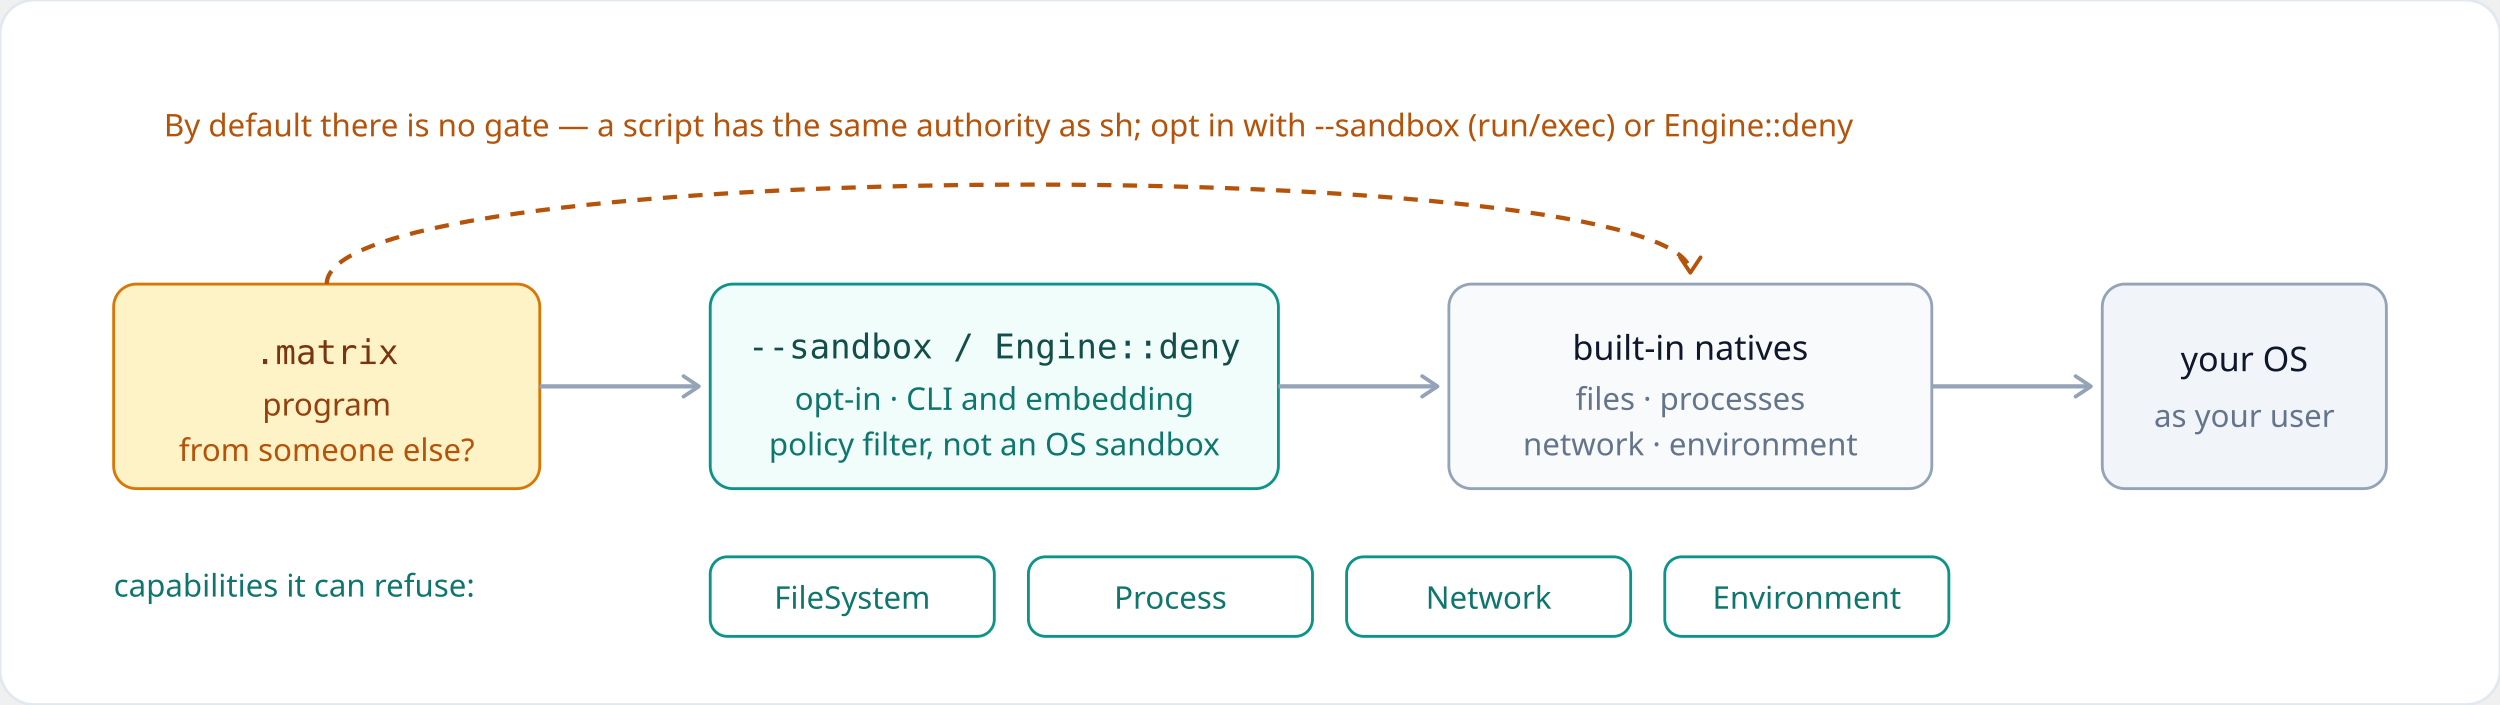
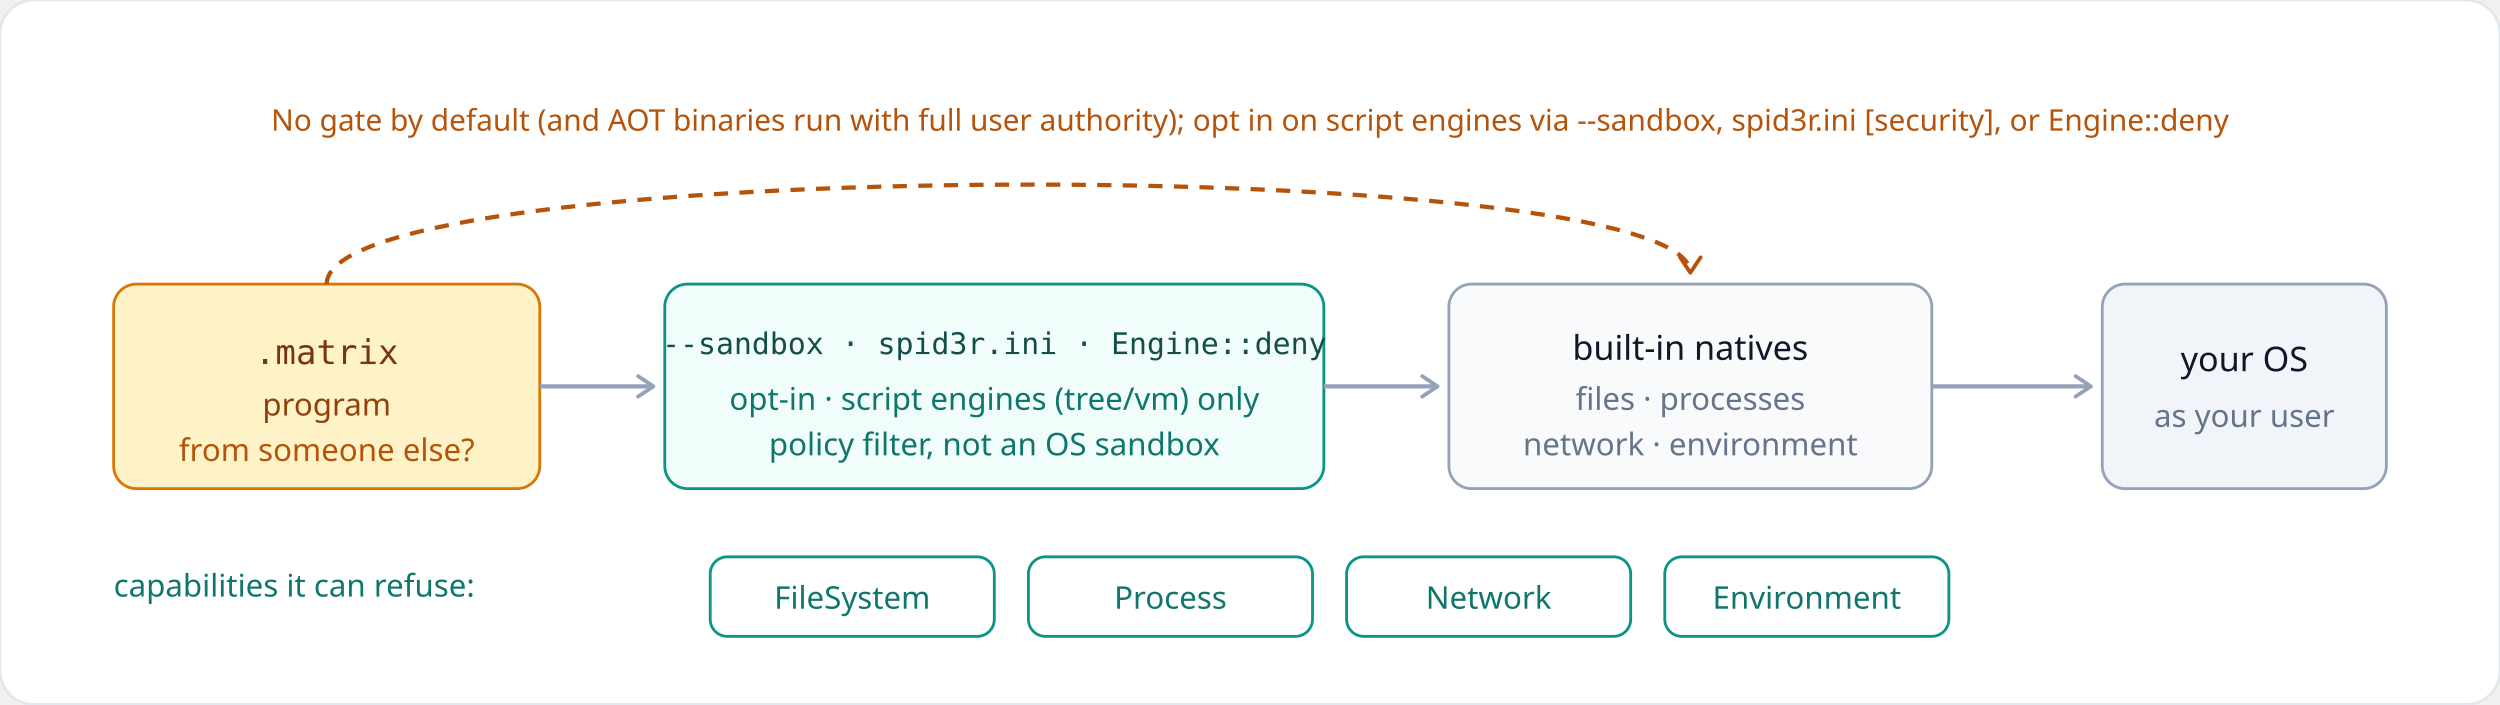
<svg xmlns="http://www.w3.org/2000/svg" viewBox="0 0 880 248" width="880" height="248" role="img">
  <defs>
    <marker id="s" viewBox="0 0 10 10" refX="8" refY="5" markerWidth="6" markerHeight="6" orient="auto-start-reverse">
      <path d="M2 1L8 5L2 9" fill="none" stroke="#94A3B8" stroke-width="1.5" stroke-linecap="round" stroke-linejoin="round" />
    </marker>
    <marker id="sr" viewBox="0 0 10 10" refX="8" refY="5" markerWidth="6" markerHeight="6" orient="auto-start-reverse">
      <path d="M2 1L8 5L2 9" fill="none" stroke="#B45309" stroke-width="1.5" stroke-linecap="round" stroke-linejoin="round" />
    </marker>
  </defs>
  <rect x="0" y="0" width="880" height="248" rx="12" fill="#FFFFFF" stroke="#E2E8F0" stroke-width="1" />
  <rect x="40" y="100" width="150" height="72" rx="8" fill="#FEF3C7" stroke="#D97706" stroke-width="1" />
  <text x="115" y="124" text-anchor="middle" dominant-baseline="central" font-family="ui-monospace, SFMono-Regular, Menlo, Consolas, monospace" font-size="12" fill="#78350F">.matrix</text>
  <text x="115" y="142" text-anchor="middle" dominant-baseline="central" font-family="ui-sans-serif, system-ui, sans-serif" font-size="11" fill="#92400E">program</text>
  <text x="115" y="158" text-anchor="middle" dominant-baseline="central" font-family="ui-sans-serif, system-ui, sans-serif" font-size="11" fill="#B45309">from someone else?</text>
-   <rect x="250" y="100" width="200" height="72" rx="8" fill="#F0FDFA" stroke="#0D9488" stroke-width="1" />
-   <text x="350" y="122" text-anchor="middle" dominant-baseline="central" font-family="ui-monospace, SFMono-Regular, Menlo, Consolas, monospace" font-size="12" fill="#134E4A">--sandbox / Engine::deny</text>
-   <text x="350" y="140" text-anchor="middle" dominant-baseline="central" font-family="ui-sans-serif, system-ui, sans-serif" font-size="11" fill="#0F766E">opt-in · CLI and embedding</text>
+   <rect x="234" y="100" width="232" height="72" rx="8" fill="#F0FDFA" stroke="#0D9488" stroke-width="1" />
+   <text x="350" y="121" text-anchor="middle" dominant-baseline="central" font-family="ui-monospace, SFMono-Regular, Menlo, Consolas, monospace" font-size="10.5" fill="#134E4A">--sandbox · spid3r.ini · Engine::deny</text>
+   <text x="350" y="140" text-anchor="middle" dominant-baseline="central" font-family="ui-sans-serif, system-ui, sans-serif" font-size="11" fill="#0F766E">opt-in · script engines (tree/vm) only</text>
  <text x="350" y="156" text-anchor="middle" dominant-baseline="central" font-family="ui-sans-serif, system-ui, sans-serif" font-size="11" fill="#0F766E">policy filter, not an OS sandbox</text>
  <rect x="510" y="100" width="170" height="72" rx="8" fill="#F8FAFC" stroke="#94A3B8" stroke-width="1" />
  <text x="595" y="122" text-anchor="middle" dominant-baseline="central" font-family="ui-sans-serif, system-ui, sans-serif" font-size="12" font-weight="500" fill="#0F172A">built-in natives</text>
  <text x="595" y="140" text-anchor="middle" dominant-baseline="central" font-family="ui-sans-serif, system-ui, sans-serif" font-size="11" fill="#64748B">files · processes</text>
  <text x="595" y="156" text-anchor="middle" dominant-baseline="central" font-family="ui-sans-serif, system-ui, sans-serif" font-size="11" fill="#64748B">network · environment</text>
  <rect x="740" y="100" width="100" height="72" rx="8" fill="#F1F5F9" stroke="#94A3B8" stroke-width="1" />
  <text x="790" y="126" text-anchor="middle" dominant-baseline="central" font-family="ui-sans-serif, system-ui, sans-serif" font-size="12" font-weight="500" fill="#0F172A">your OS</text>
  <text x="790" y="146" text-anchor="middle" dominant-baseline="central" font-family="ui-sans-serif, system-ui, sans-serif" font-size="11" fill="#64748B">as your user</text>
-   <path d="M190 136 L246 136" fill="none" stroke="#94A3B8" stroke-width="1.5" marker-end="url(#s)" />
-   <path d="M450 136 L506 136" fill="none" stroke="#94A3B8" stroke-width="1.5" marker-end="url(#s)" />
+   <path d="M190 136 L230 136" fill="none" stroke="#94A3B8" stroke-width="1.5" marker-end="url(#s)" />
+   <path d="M466 136 L506 136" fill="none" stroke="#94A3B8" stroke-width="1.5" marker-end="url(#s)" />
  <path d="M680 136 L736 136" fill="none" stroke="#94A3B8" stroke-width="1.5" marker-end="url(#s)" />
  <path d="M115 100 C 115 54, 595 54, 595 96" fill="none" stroke="#B45309" stroke-width="1.5" stroke-dasharray="5 4" marker-end="url(#sr)" />
-   <text x="355" y="48" text-anchor="middle" font-family="ui-sans-serif, system-ui, sans-serif" font-size="11" fill="#B45309">By default there is no gate — a script has the same authority as sh; opt in with --sandbox (run/exec) or Engine::deny</text>
+   <text x="440" y="46" text-anchor="middle" font-family="ui-sans-serif, system-ui, sans-serif" font-size="10.5" fill="#B45309">No gate by default (and AOT binaries run with full user authority); opt in on script engines via --sandbox, spid3r.ini [security], or Engine::deny</text>
  <text x="40" y="210" font-family="ui-sans-serif, system-ui, sans-serif" font-size="11" fill="#0F766E">capabilities it can refuse:</text>
  <rect x="250" y="196" width="100" height="28" rx="6" fill="#FFFFFF" stroke="#0D9488" stroke-width="1" />
  <text x="300" y="210" text-anchor="middle" dominant-baseline="central" font-family="ui-sans-serif, system-ui, sans-serif" font-size="11" fill="#0F766E">FileSystem</text>
  <rect x="362" y="196" width="100" height="28" rx="6" fill="#FFFFFF" stroke="#0D9488" stroke-width="1" />
  <text x="412" y="210" text-anchor="middle" dominant-baseline="central" font-family="ui-sans-serif, system-ui, sans-serif" font-size="11" fill="#0F766E">Process</text>
  <rect x="474" y="196" width="100" height="28" rx="6" fill="#FFFFFF" stroke="#0D9488" stroke-width="1" />
  <text x="524" y="210" text-anchor="middle" dominant-baseline="central" font-family="ui-sans-serif, system-ui, sans-serif" font-size="11" fill="#0F766E">Network</text>
  <rect x="586" y="196" width="100" height="28" rx="6" fill="#FFFFFF" stroke="#0D9488" stroke-width="1" />
  <text x="636" y="210" text-anchor="middle" dominant-baseline="central" font-family="ui-sans-serif, system-ui, sans-serif" font-size="11" fill="#0F766E">Environment</text>
</svg>
